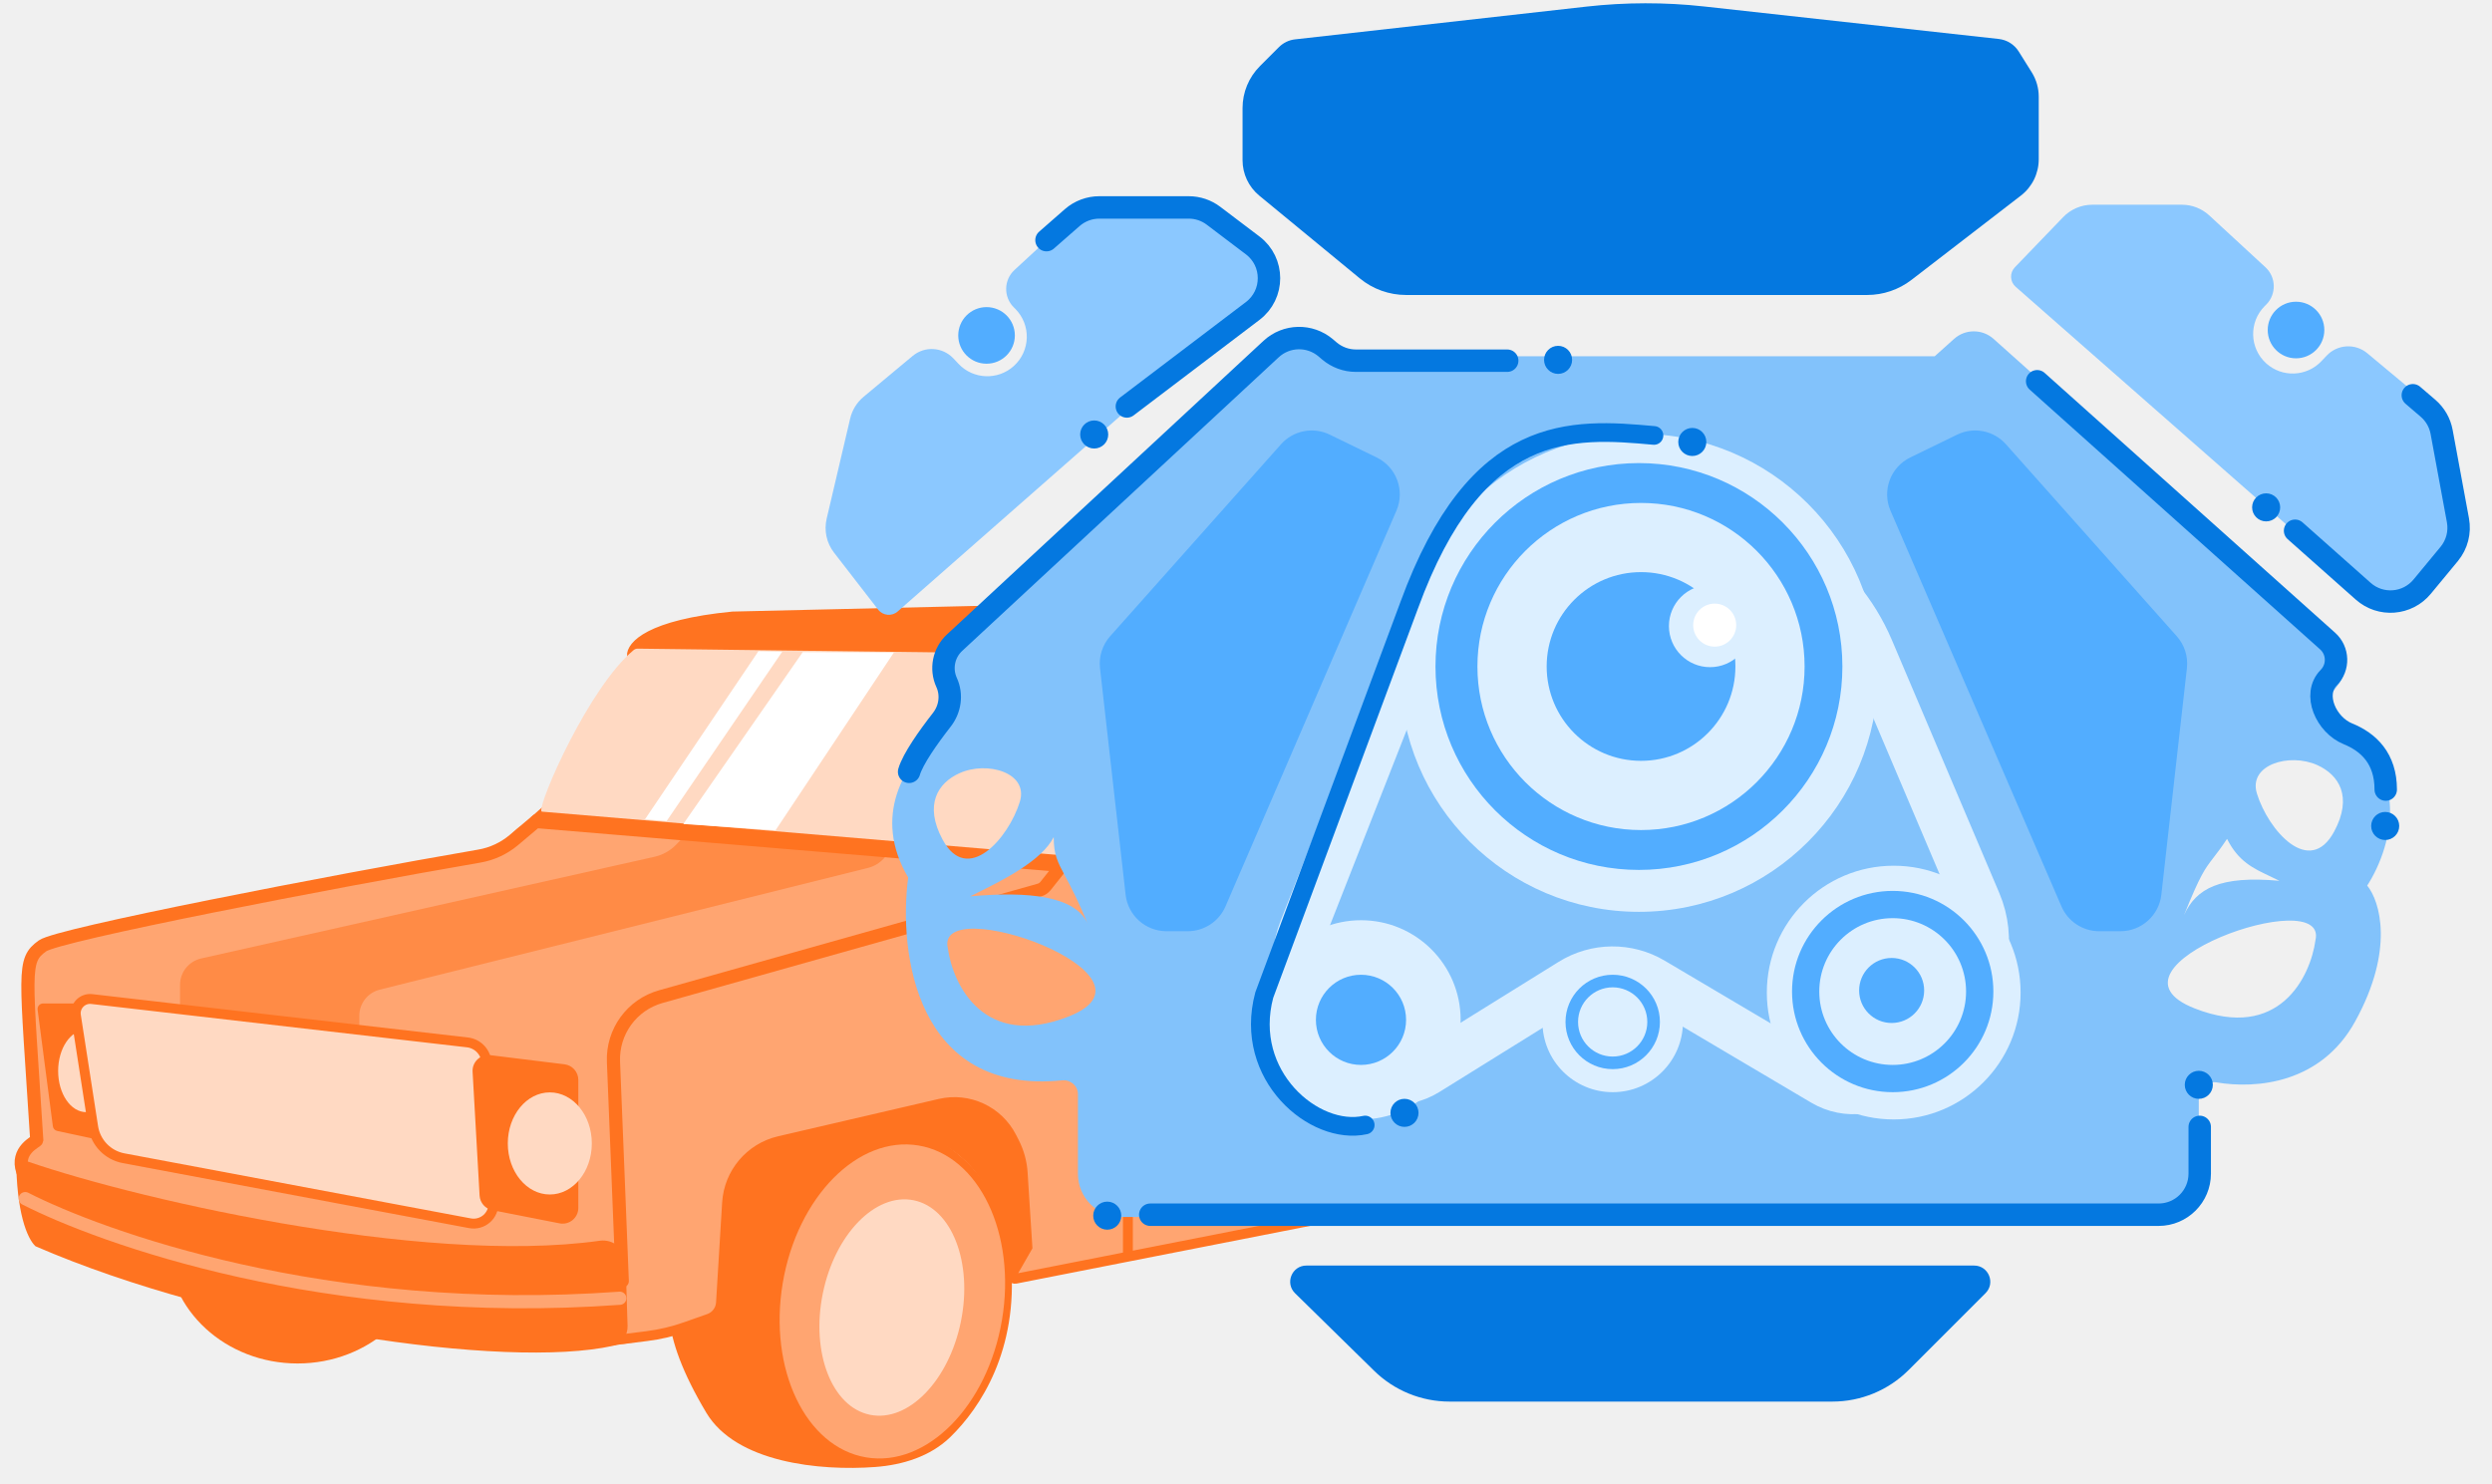
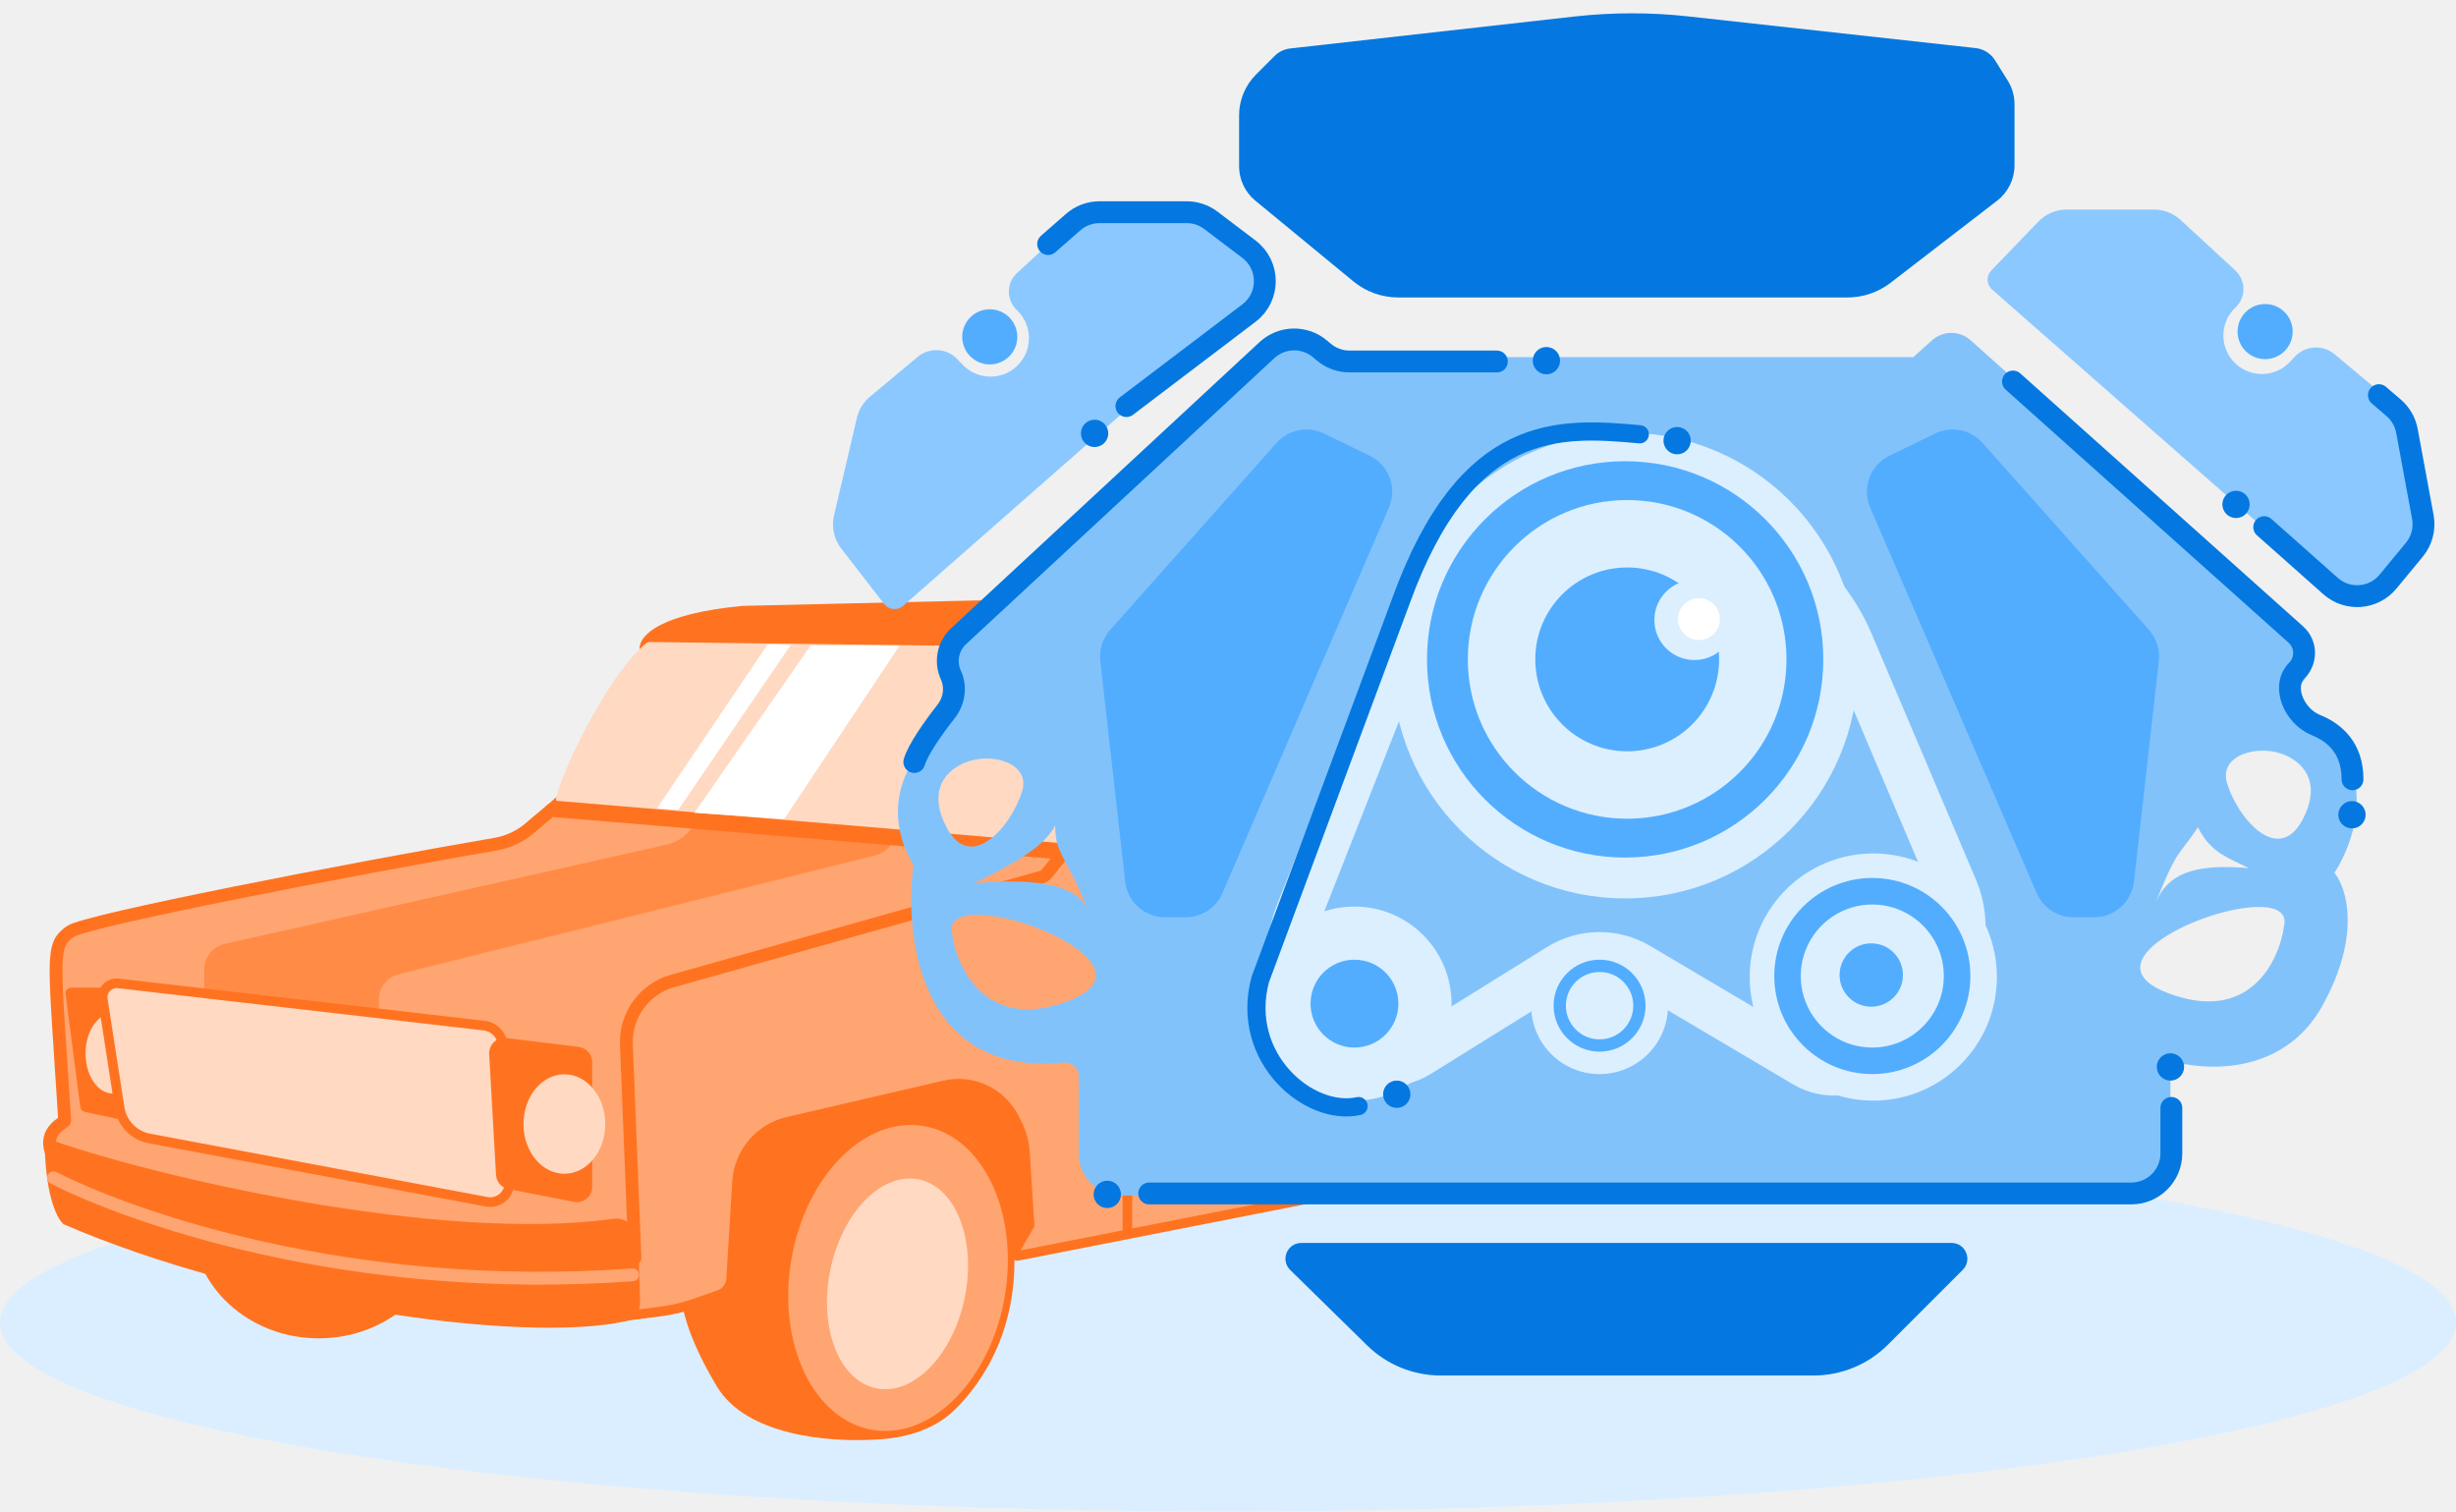
- <svg xmlns="http://www.w3.org/2000/svg" width="84" height="50" viewBox="0 0 84 50" fill="none">
-   <ellipse cx="10.031" cy="41.954" rx="4.378" ry="4.013" fill="#FF7320" />
-   <path d="M23.807 47.626C24.81 49.309 27.623 49.597 29.501 49.457C30.431 49.388 31.364 49.099 32.032 48.449C33.052 47.457 34.325 45.515 34.078 42.574C33.745 38.605 30.469 37.966 30.081 37.772C29.77 37.616 25.769 37.133 23.807 36.911C23.678 38.466 23.319 41.775 22.919 42.574C22.419 43.573 22.169 44.878 23.807 47.626Z" fill="#FF7320" />
-   <path d="M24.112 44.239C23.868 44.817 21.734 45.22 20.698 45.35L20.281 41.935V37.355L20.559 34.385L35.187 29.75L36.048 28.584L37.491 22.477L37.741 22.866L36.742 29.333L37.047 30.277V32.498L37.991 33.275L51.619 39.765L37.491 42.435L34.021 43.074C34.464 42.347 34.589 41.47 34.366 40.649L33.97 39.192C33.613 37.876 32.284 37.073 30.953 37.368L26.502 38.355C25.332 38.614 24.501 39.651 24.45 40.848C24.388 42.306 24.271 43.862 24.112 44.239Z" fill="#FFA571" />
-   <path d="M0.795 39.021C0.795 38.683 1.392 38.549 1.364 38.438L20.226 40.908L20.226 41.825V42.38C18.692 43.38 0.795 40.242 0.795 39.021Z" fill="#FFA571" />
-   <path d="M1.358 38.476L1.037 33.092C0.994 32.373 1.488 31.732 2.194 31.591L16.427 28.738C16.588 28.705 16.736 28.626 16.852 28.51L17.371 27.992C17.542 27.822 17.779 27.734 18.02 27.751L35.42 29.023C35.606 29.037 35.693 29.259 35.566 29.396L35.181 29.81C35.156 29.837 35.124 29.858 35.089 29.869L22.282 34.12C21.715 34.308 21.322 34.827 21.295 35.424L21.008 41.746C20.991 42.12 20.643 42.391 20.276 42.316L1.358 38.476Z" fill="#FFA571" />
-   <path d="M19.504 40.215V37.189H20.004V39.992L19.504 40.215Z" fill="#FFA571" />
-   <path d="M20.975 43.188L20.679 35.794C20.639 34.782 21.298 33.874 22.273 33.6L35.036 30.007C35.117 29.984 35.188 29.936 35.241 29.871L35.786 29.185C35.853 29.101 35.745 28.991 35.66 29.056V29.056" stroke="#FF7320" stroke-width="0.444" stroke-linecap="round" />
-   <path d="M20.216 41.829C14.21 42.678 4.154 40.343 0.546 39.021C0.546 40.862 0.915 41.757 1.197 42.015C7.613 44.8 17.055 46.175 20.662 45.372C20.971 45.304 21.163 45.016 21.154 44.7L21.087 42.543C21.073 42.094 20.66 41.766 20.216 41.829Z" fill="#FF7320" />
-   <path d="M0.851 40.409C3.368 41.695 10.983 44.489 20.892 43.768" stroke="#FFA571" stroke-width="0.444" stroke-linecap="round" />
-   <path d="M6.069 33.202V34.386L12.111 35.024V34.248C12.111 33.829 12.396 33.465 12.802 33.364L29.256 29.26C29.461 29.209 29.647 29.099 29.791 28.944C30.001 28.716 29.847 28.346 29.537 28.335L23.432 28.129C23.242 28.123 23.058 28.198 22.926 28.335L22.8 28.468C22.601 28.676 22.346 28.821 22.065 28.884L6.78 32.313C6.364 32.407 6.069 32.776 6.069 33.202Z" fill="#FF8B46" />
-   <path d="M3.39 34.017V34.235V38.209C3.39 38.328 3.28 38.417 3.164 38.392L1.928 38.128C1.85 38.111 1.792 38.048 1.782 37.969L1.268 34.041C1.253 33.929 1.34 33.83 1.453 33.83H3.203C3.306 33.83 3.39 33.914 3.39 34.017Z" fill="#FF7320" />
-   <ellipse cx="2.904" cy="36.106" rx="0.944" ry="1.388" fill="#FFD9C2" />
-   <path d="M15.757 35.143L3.093 33.681C2.775 33.644 2.509 33.921 2.559 34.237L3.141 37.991C3.224 38.524 3.634 38.947 4.164 39.047L15.843 41.24C16.266 41.319 16.653 40.983 16.632 40.552L16.4 35.83C16.383 35.475 16.111 35.184 15.757 35.143Z" fill="#FFD9C2" stroke="#FF7320" stroke-width="0.333" />
-   <path d="M19.028 35.881L16.526 35.573C16.197 35.533 15.912 35.8 15.93 36.13L16.166 40.307C16.18 40.549 16.356 40.751 16.594 40.798L18.861 41.243C19.189 41.308 19.494 41.057 19.494 40.722V36.408C19.494 36.14 19.294 35.914 19.028 35.881Z" fill="#FF7320" />
-   <ellipse cx="18.533" cy="38.549" rx="1.416" ry="1.721" fill="#FFD9C2" />
-   <path d="M0.767 39.493C0.518 38.771 1.23 38.493 1.239 38.438C0.878 32.692 0.74 32.387 1.434 31.887C1.965 31.505 11.126 29.728 16.155 28.862C16.587 28.788 16.988 28.601 17.323 28.319L18.061 27.696L35.687 29.167" stroke="#FF7320" stroke-width="0.444" stroke-linecap="round" />
-   <path d="M21.321 22.383C21.336 23.841 19.619 26.353 18.422 27.39L35.909 28.972L36.975 23.943C36.986 23.892 36.985 23.838 36.971 23.788L36.532 22.146C36.492 21.998 36.357 21.896 36.203 21.899L21.494 22.196C21.395 22.198 21.32 22.284 21.321 22.383Z" stroke="#FF7320" stroke-width="0.444" />
-   <path d="M37.575 21.478C38.454 21.248 38.547 20.983 38.477 20.86C38.469 20.846 38.455 20.836 38.44 20.829L37.575 20.43L24.695 20.729C21.876 21.002 21.226 21.729 21.244 22.112L36.52 21.783L37.103 23.81L37.575 22.283C37.186 22.116 36.642 21.722 37.575 21.478Z" fill="#FF7320" />
-   <path d="M21.253 22.172C21.248 22.153 21.245 22.133 21.244 22.112M21.244 22.112C21.226 21.729 21.876 21.002 24.695 20.729L37.575 20.43L38.44 20.829C38.455 20.836 38.469 20.846 38.477 20.86C38.547 20.983 38.454 21.248 37.575 21.478C36.642 21.722 37.186 22.116 37.575 22.283L37.103 23.81L36.52 21.783L21.244 22.112Z" stroke="#FF7320" stroke-width="0.222" />
-   <path d="M29.648 38.032C33.161 38.151 33.853 41.084 34.076 42.758L34.56 42.051L34.299 38.814L33.22 37.288H31.285C29.176 38.132 26.134 37.913 29.648 38.032Z" fill="#FF7320" />
-   <path d="M20.476 45.211L21.8 45.045C22.248 44.989 22.689 44.885 23.115 44.734L23.897 44.458C24.128 44.376 24.288 44.164 24.303 43.919L24.508 40.548C24.57 39.543 25.284 38.698 26.265 38.47L31.682 37.211C32.649 36.986 33.645 37.448 34.099 38.331L34.19 38.51C34.353 38.829 34.45 39.178 34.472 39.535L34.632 42.046L34.313 42.602L34.115 42.946C34.068 43.028 34.139 43.128 34.233 43.11L51.255 39.765L38.019 42.366V33.303C37.713 33.053 37.103 32.531 37.103 32.442C37.103 32.353 37.103 31.091 37.103 30.471L36.658 29.167L37.797 23.116" stroke="#FF7320" stroke-width="0.333" />
-   <path d="M38.046 23.171C37.926 23.125 37.63 23.088 37.63 22.366" stroke="#FF7320" stroke-width="0.333" stroke-linecap="round" />
-   <path d="M18.247 27.346C18.168 27.02 19.855 23.164 21.36 21.915C21.399 21.883 21.448 21.867 21.498 21.868L36.635 22.057C36.787 22.059 36.909 22.183 36.909 22.335V23.581C36.909 23.825 36.882 24.069 36.827 24.307L35.852 28.599C35.821 28.733 35.696 28.825 35.558 28.814L18.276 27.364C18.263 27.363 18.25 27.359 18.247 27.346Z" fill="#FFD9C2" />
-   <path d="M27.058 21.986L23.033 27.78L26.141 27.993L30.131 21.998L27.058 21.986Z" fill="white" />
-   <path d="M25.565 21.954L21.742 27.621L22.471 27.68L26.368 21.969L25.565 21.954Z" fill="white" />
-   <ellipse cx="30.08" cy="43.876" rx="3.747" ry="5.331" transform="rotate(9.55057 30.0804 43.876)" fill="#FFA571" />
-   <ellipse cx="30.062" cy="44.081" rx="2.375" ry="3.69" transform="rotate(11.4896 30.0616 44.0813)" fill="#FFD9C2" />
-   <path d="M66.543 42.666H44.035C43.547 42.666 43.305 43.258 43.654 43.6L46.319 46.213C46.998 46.879 47.911 47.252 48.862 47.252H61.767C62.731 47.252 63.655 46.87 64.336 46.188L66.928 43.596C67.272 43.253 67.028 42.666 66.543 42.666Z" fill="#0478E0" />
-   <path d="M80.301 20.524L67.943 9.668C67.749 9.497 67.736 9.199 67.916 9.012L69.545 7.32C69.802 7.053 70.156 6.902 70.527 6.902H73.547C73.889 6.902 74.219 7.031 74.471 7.264L76.363 9.01C76.728 9.347 76.739 9.919 76.388 10.27L76.339 10.319C75.801 10.857 75.822 11.735 76.385 12.247C76.921 12.734 77.748 12.704 78.247 12.179L78.429 11.987C78.792 11.605 79.39 11.57 79.796 11.908L81.449 13.286C81.677 13.475 81.836 13.733 81.903 14.021L82.695 17.396C82.789 17.796 82.698 18.216 82.446 18.541L80.96 20.461C80.8 20.668 80.498 20.697 80.301 20.524Z" fill="#8BC8FF" />
-   <circle cx="77.394" cy="11.126" r="0.954" fill="#52ADFF" />
-   <path d="M30.259 20.615L42.617 9.759C42.812 9.588 42.824 9.289 42.644 9.103L41.015 7.411C40.758 7.144 40.404 6.993 40.033 6.993H37.013C36.671 6.993 36.341 7.122 36.089 7.355L34.197 9.101C33.832 9.438 33.821 10.01 34.172 10.361L34.221 10.41C34.759 10.948 34.738 11.826 34.175 12.338C33.639 12.825 32.812 12.795 32.313 12.27L32.132 12.078C31.768 11.696 31.17 11.661 30.765 11.999L29.111 13.377C28.884 13.566 28.724 13.824 28.657 14.112L27.865 17.487C27.771 17.887 27.862 18.307 28.114 18.632L29.6 20.552C29.761 20.759 30.062 20.788 30.259 20.615Z" fill="#8BC8FF" />
-   <circle cx="0.954" cy="0.954" r="0.954" transform="matrix(-1 0 0 1 34.2085 10.3538)" fill="#52ADFF" />
-   <path d="M62.936 9.945H47.395C46.827 9.945 46.276 9.747 45.837 9.386L42.446 6.594C42.09 6.3 41.884 5.863 41.884 5.402V3.643C41.884 3.113 42.094 2.605 42.469 2.23L43.112 1.587C43.258 1.442 43.448 1.35 43.653 1.327L53.482 0.222C54.798 0.075 56.126 0.073 57.441 0.218L67.376 1.314C67.652 1.345 67.899 1.5 68.046 1.735L68.487 2.44C68.64 2.685 68.721 2.969 68.721 3.258V5.371C68.721 5.85 68.499 6.302 68.12 6.594L64.433 9.435C64.004 9.766 63.478 9.945 62.936 9.945Z" fill="#0478E0" />
-   <path fill-rule="evenodd" clip-rule="evenodd" d="M45.458 12.01H55.362H65.216L65.867 11.426C66.246 11.086 66.82 11.086 67.199 11.425L78.703 21.709C79.089 22.054 79.147 22.636 78.839 23.05L78.067 24.089C81.518 25.506 80.655 28.524 79.793 29.856C80.216 30.37 80.728 32.008 79.384 34.442C78.233 36.526 76.068 36.717 74.719 36.492C74.416 36.441 74.116 36.663 74.116 36.969V39.574C74.116 40.376 73.466 41.027 72.663 41.027H37.788C36.985 41.027 36.335 40.376 36.335 39.574V36.886C36.335 36.605 36.081 36.393 35.802 36.422C30.879 36.92 30.277 32.128 30.613 29.583C29.394 27.514 30.474 25.771 31.625 24.76C32.084 24.358 32.232 23.655 31.86 23.171L31.767 23.051C31.449 22.637 31.503 22.048 31.89 21.699L43.215 11.503C43.627 11.132 44.264 11.168 44.632 11.584L44.71 11.672C44.9 11.887 45.172 12.01 45.458 12.01ZM78.683 28.028C79.309 26.858 78.843 26.125 78.112 25.794C77.179 25.372 75.775 25.776 76.076 26.754C76.454 27.985 77.847 29.591 78.683 28.028ZM32.341 26.067C31.61 26.397 31.144 27.13 31.77 28.301C32.606 29.864 33.999 28.258 34.377 27.027C34.678 26.048 33.273 25.644 32.341 26.067ZM78.049 31.698C77.879 32.929 76.828 35.114 73.981 33.998C70.421 32.604 78.507 29.745 78.049 31.698ZM31.95 31.97C32.119 33.202 33.17 35.386 36.018 34.271C39.577 32.876 31.492 30.018 31.95 31.97ZM76.835 29.695C74.838 29.513 74.026 29.947 73.617 30.855C74.17 29.489 74.313 29.303 74.609 28.918C74.727 28.766 74.868 28.582 75.069 28.281C75.447 29.037 75.948 29.273 76.498 29.532C76.609 29.584 76.722 29.637 76.835 29.695ZM36.654 31.127C36.245 30.219 34.701 30.038 32.703 30.219C32.781 30.179 32.873 30.134 32.974 30.084C33.754 29.698 35.116 29.025 35.518 28.221C35.518 28.816 35.647 29.056 35.914 29.556C36.095 29.895 36.341 30.355 36.654 31.127Z" fill="#82C2FB" />
-   <path d="M43.915 31.331L47.552 22.071C48.589 19.433 51.134 17.697 53.969 17.697H56.69C59.457 17.697 61.955 19.351 63.036 21.898L66.653 30.418C67.172 31.642 66.908 33.058 65.982 34.012L63.897 36.16C63.259 36.817 62.253 36.952 61.464 36.485L55.705 33.078C54.857 32.576 53.8 32.587 52.963 33.108L48.09 36.136C47.311 36.62 46.3 36.507 45.648 35.861L44.666 34.888C43.728 33.959 43.432 32.56 43.915 31.331Z" stroke="#DCEFFF" stroke-width="1.605" />
-   <circle cx="55.244" cy="22.682" r="8.059" fill="#DCEFFF" />
-   <circle cx="55.245" cy="22.47" r="6.858" fill="#52ADFF" />
-   <circle cx="63.833" cy="33.463" r="4.277" fill="#DCEFFF" />
-   <circle cx="63.799" cy="33.428" r="3.393" fill="#52ADFF" />
-   <circle cx="55.315" cy="22.47" r="5.514" fill="#DCEFFF" />
-   <circle cx="63.798" cy="33.428" r="2.474" fill="#DCEFFF" />
-   <circle cx="45.877" cy="34.382" r="3.358" fill="#DCEFFF" />
-   <circle cx="54.361" cy="34.453" r="2.368" fill="#DCEFFF" />
-   <circle cx="63.763" cy="33.392" r="1.096" fill="#52ADFF" />
-   <circle cx="45.876" cy="34.382" r="1.52" fill="#52ADFF" />
-   <circle cx="54.361" cy="34.453" r="1.591" fill="#52ADFF" />
-   <circle cx="54.36" cy="34.453" r="1.167" fill="#DCEFFF" />
-   <path d="M44.821 14.652L46.404 15.422C47.071 15.746 47.364 16.537 47.07 17.218L41.309 30.557C41.09 31.065 40.589 31.394 40.036 31.394H39.319C38.614 31.394 38.021 30.864 37.942 30.163L37.079 22.526C37.035 22.135 37.159 21.744 37.421 21.449L43.18 14.978C43.592 14.514 44.263 14.381 44.821 14.652Z" fill="#52ADFF" />
-   <path d="M65.974 14.652L64.392 15.422C63.725 15.746 63.431 16.537 63.725 17.218L69.487 30.557C69.706 31.065 70.206 31.394 70.759 31.394H71.476C72.182 31.394 72.774 30.864 72.854 30.163L73.716 22.526C73.76 22.135 73.636 21.744 73.374 21.449L67.616 14.978C67.203 14.514 66.533 14.381 65.974 14.652Z" fill="#52ADFF" />
-   <circle cx="55.316" cy="22.469" r="3.181" fill="#52ADFF" />
-   <circle cx="57.044" cy="14.9" r="0.473" fill="#0478E0" />
-   <circle cx="57.642" cy="21.106" r="1.386" fill="#DCEFFF" />
-   <path d="M55.752 14.68C52.98 14.428 49.766 14.194 47.498 20.413L42.615 33.549C41.891 36.258 44.304 38.306 46.018 37.928" stroke="#0478E0" stroke-width="0.63" stroke-linecap="round" />
-   <circle cx="57.799" cy="21.075" r="0.725" fill="white" />
-   <circle cx="47.342" cy="37.518" r="0.473" fill="#0478E0" />
-   <circle cx="52.52" cy="12.132" r="0.473" fill="#0478E0" />
-   <circle cx="76.387" cy="17.105" r="0.473" fill="#0478E0" />
-   <circle cx="80.4" cy="27.846" r="0.473" fill="#0478E0" />
-   <circle cx="36.883" cy="14.648" r="0.473" fill="#0478E0" />
-   <path d="M50.805 12.16H45.706C45.378 12.16 45.06 12.043 44.81 11.831L44.687 11.726C44.151 11.273 43.362 11.29 42.847 11.767L32.177 21.666C31.807 22.009 31.699 22.55 31.908 23.009V23.009C32.098 23.424 32.027 23.909 31.745 24.268C31.293 24.846 30.77 25.587 30.644 26.02" stroke="#0478E0" stroke-width="0.756" stroke-linecap="round" />
-   <path d="M35.275 8.096L36.143 7.336C36.396 7.115 36.72 6.993 37.056 6.993H40.07C40.372 6.993 40.666 7.092 40.907 7.275L42.226 8.274C42.958 8.828 42.958 9.928 42.227 10.483L37.984 13.703" stroke="#0478E0" stroke-width="0.756" stroke-linecap="round" />
-   <path d="M38.772 40.952H72.762C73.528 40.952 74.148 40.332 74.148 39.566V37.991" stroke="#0478E0" stroke-width="0.756" stroke-linecap="round" />
-   <circle cx="37.323" cy="40.984" r="0.473" fill="#0478E0" />
-   <circle cx="74.117" cy="36.573" r="0.473" fill="#0478E0" />
-   <path d="M68.668 12.853L78.458 21.611C78.822 21.936 78.839 22.5 78.496 22.847V22.847C77.941 23.41 78.411 24.442 79.144 24.739C79.84 25.022 80.418 25.571 80.418 26.619" stroke="#0478E0" stroke-width="0.756" stroke-linecap="round" />
-   <path d="M81.331 13.325L81.841 13.762C82.082 13.969 82.245 14.251 82.302 14.563L82.852 17.541C82.926 17.944 82.819 18.359 82.558 18.675L81.647 19.777C81.147 20.383 80.245 20.453 79.658 19.931L77.362 17.893" stroke="#0478E0" stroke-width="0.756" stroke-linecap="round" />
+ <svg xmlns="http://www.w3.org/2000/svg" width="78" height="48" viewBox="0 0 78 48" fill="none">
+   <ellipse cx="39" cy="42" rx="39" ry="6" fill="#DAEEFF" />
+   <ellipse cx="10.123" cy="38.82" rx="4.017" ry="3.682" fill="#FF7320" />
+   <path d="M22.764 44.025C23.684 45.569 26.265 45.834 27.989 45.706C28.842 45.642 29.699 45.377 30.312 44.781C31.248 43.87 32.415 42.088 32.189 39.389C31.883 35.747 28.877 35.161 28.521 34.983C28.235 34.84 24.564 34.397 22.764 34.193C22.645 35.619 22.316 38.656 21.949 39.389C21.491 40.306 21.261 41.503 22.764 44.025Z" fill="#FF7320" />
+   <path d="M23.044 40.917C22.82 41.447 20.862 41.817 19.911 41.936L19.529 38.803V34.6L19.784 31.875L33.207 27.621L33.997 26.551L35.321 20.947L35.551 21.304L34.634 27.239L34.914 28.105V30.143L35.78 30.856L48.286 36.811L35.321 39.262L32.137 39.848C32.544 39.181 32.658 38.376 32.454 37.623L32.09 36.286C31.762 35.078 30.544 34.342 29.322 34.612L25.237 35.518C24.164 35.756 23.401 36.707 23.354 37.805C23.297 39.143 23.19 40.572 23.044 40.917Z" fill="#FFA571" />
+   <path d="M1.647 36.129C1.647 35.819 2.195 35.696 2.169 35.594L19.477 37.861L19.477 38.702V39.212C18.07 40.129 1.647 37.249 1.647 36.129Z" fill="#FFA571" />
+   <path d="M2.164 35.628L1.869 30.688C1.83 30.028 2.283 29.44 2.931 29.311L15.992 26.692C16.14 26.663 16.276 26.59 16.382 26.484L16.858 26.009C17.015 25.852 17.232 25.771 17.454 25.787L33.42 26.954C33.591 26.967 33.671 27.171 33.555 27.296L33.202 27.676C33.178 27.701 33.149 27.72 33.117 27.731L21.365 31.631C20.844 31.804 20.484 32.28 20.459 32.828L20.195 38.629C20.18 38.973 19.861 39.221 19.524 39.153L2.164 35.628Z" fill="#FFA571" />
+   <path d="M18.816 37.224V34.447H19.274V37.02L18.816 37.224Z" fill="#FFA571" />
+   <path d="M20.165 39.953L19.894 33.168C19.857 32.239 20.462 31.406 21.357 31.154L33.068 27.857C33.142 27.836 33.208 27.793 33.256 27.732L33.757 27.103C33.818 27.026 33.719 26.925 33.641 26.984V26.984" stroke="#FF7320" stroke-width="0.408" stroke-linecap="round" />
+   <path d="M19.468 38.706C13.957 39.484 4.73 37.342 1.418 36.129C1.418 37.818 1.758 38.639 2.016 38.876C7.904 41.432 16.568 42.694 19.878 41.957C20.161 41.894 20.338 41.63 20.329 41.34L20.268 39.361C20.256 38.949 19.876 38.648 19.468 38.706Z" fill="#FF7320" />
+   <path d="M1.699 37.403C4.008 38.583 10.996 41.147 20.09 40.485" stroke="#FFA571" stroke-width="0.408" stroke-linecap="round" />
+   <path d="M6.487 30.789V31.876L12.032 32.461V31.748C12.032 31.365 12.293 31.03 12.665 30.937L27.764 27.172C27.952 27.125 28.123 27.024 28.255 26.881C28.448 26.672 28.307 26.333 28.022 26.323L22.42 26.134C22.245 26.128 22.077 26.197 21.956 26.323L21.84 26.445C21.658 26.636 21.423 26.768 21.165 26.826L7.14 29.974C6.758 30.059 6.487 30.398 6.487 30.789Z" fill="#FF8B46" />
+   <path d="M4.028 31.537V31.737V35.384C4.028 35.493 3.927 35.574 3.821 35.552L2.687 35.309C2.616 35.294 2.562 35.236 2.552 35.164L2.081 31.559C2.068 31.456 2.148 31.365 2.251 31.365H3.857C3.951 31.365 4.028 31.442 4.028 31.537Z" fill="#FF7320" />
+   <ellipse cx="3.583" cy="33.454" rx="0.866" ry="1.274" fill="#FFD9C2" />
+   <path d="M15.377 32.571L3.756 31.229C3.464 31.195 3.22 31.448 3.265 31.739L3.8 35.184C3.876 35.673 4.252 36.061 4.738 36.153L15.456 38.165C15.844 38.238 16.199 37.929 16.18 37.534L15.967 33.201C15.951 32.875 15.701 32.608 15.377 32.571Z" fill="#FFD9C2" stroke="#FF7320" stroke-width="0.306" />
+   <path d="M18.379 33.247L16.082 32.965C15.781 32.928 15.519 33.173 15.536 33.476L15.753 37.309C15.765 37.531 15.927 37.717 16.145 37.76L18.226 38.168C18.527 38.227 18.807 37.997 18.807 37.69V33.731C18.807 33.485 18.623 33.277 18.379 33.247Z" fill="#FF7320" />
+   <ellipse cx="17.924" cy="35.696" rx="1.299" ry="1.579" fill="#FFD9C2" />
+   <path d="M1.622 36.562C1.393 35.899 2.046 35.645 2.055 35.594C1.724 30.321 1.596 30.041 2.233 29.582C2.721 29.231 11.127 27.601 15.742 26.807C16.139 26.738 16.507 26.567 16.814 26.308L17.491 25.736L33.666 27.086" stroke="#FF7320" stroke-width="0.408" stroke-linecap="round" />
+   <path d="M20.482 20.861C20.497 22.199 18.921 24.504 17.822 25.456L33.87 26.908L34.848 22.293C34.858 22.245 34.856 22.197 34.844 22.15L34.441 20.644C34.405 20.508 34.28 20.414 34.139 20.417L20.641 20.689C20.55 20.691 20.481 20.77 20.482 20.861Z" stroke="#FF7320" stroke-width="0.408" />
+   <path d="M35.398 20.03C36.205 19.819 36.29 19.576 36.226 19.463C36.218 19.45 36.206 19.441 36.192 19.435L35.398 19.069L23.579 19.343C20.991 19.594 20.395 20.261 20.412 20.612L34.43 20.311L34.965 22.17L35.398 20.769C35.041 20.616 34.542 20.255 35.398 20.03Z" fill="#FF7320" />
+   <path d="M20.42 20.667C20.416 20.65 20.413 20.631 20.412 20.612M20.412 20.612C20.395 20.261 20.991 19.594 23.579 19.343L35.398 19.069L36.192 19.435C36.206 19.441 36.218 19.45 36.226 19.463C36.29 19.576 36.205 19.819 35.398 20.03C34.542 20.255 35.041 20.616 35.398 20.769L34.965 22.17L34.43 20.311L20.412 20.612Z" stroke="#FF7320" stroke-width="0.204" />
+   <path d="M28.124 35.221C31.348 35.331 31.983 38.022 32.188 39.559L32.632 38.91L32.392 35.939L31.402 34.538H29.626C27.691 35.312 24.9 35.112 28.124 35.221Z" fill="#FF7320" />
+   <path d="M19.707 41.809L20.922 41.657C21.334 41.606 21.738 41.51 22.129 41.372L22.847 41.118C23.059 41.042 23.206 40.848 23.219 40.623L23.408 37.531C23.464 36.608 24.119 35.832 25.02 35.623L29.99 34.468C30.878 34.261 31.792 34.685 32.208 35.496L32.292 35.66C32.442 35.952 32.53 36.272 32.551 36.6L32.698 38.905L32.405 39.414L32.223 39.73C32.18 39.806 32.246 39.898 32.331 39.881L47.951 36.811L35.805 39.198V30.881C35.525 30.652 34.965 30.173 34.965 30.092C34.965 30.01 34.965 28.852 34.965 28.283L34.557 27.086L35.602 21.533" stroke="#FF7320" stroke-width="0.306" />
+   <path d="M35.831 21.584C35.72 21.542 35.449 21.508 35.449 20.846" stroke="#FF7320" stroke-width="0.306" stroke-linecap="round" />
+   <path d="M17.662 25.415C17.59 25.116 19.137 21.578 20.518 20.431C20.554 20.402 20.599 20.387 20.645 20.388L34.535 20.562C34.675 20.564 34.787 20.677 34.787 20.817V21.96C34.787 22.184 34.762 22.408 34.712 22.626L33.817 26.565C33.789 26.689 33.674 26.773 33.547 26.762L17.688 25.432C17.676 25.431 17.665 25.427 17.662 25.415Z" fill="#FFD9C2" />
+   <path d="M25.747 20.497L22.054 25.814L24.906 26.009L28.567 20.508L25.747 20.497Z" fill="white" />
+   <path d="M24.377 20.467L20.869 25.667L21.538 25.722L25.114 20.481L24.377 20.467Z" fill="white" />
+   <ellipse cx="28.521" cy="40.584" rx="3.439" ry="4.892" transform="rotate(9.55057 28.5208 40.5839)" fill="#FFA571" />
+   <ellipse cx="28.504" cy="40.772" rx="2.18" ry="3.386" transform="rotate(11.4896 28.5037 40.7723)" fill="#FFD9C2" />
+   <path d="M61.98 39.473H41.326C40.878 39.473 40.656 40.017 40.976 40.331L43.422 42.729C44.045 43.34 44.883 43.682 45.756 43.682H57.598C58.482 43.682 59.33 43.331 59.955 42.706L62.334 40.327C62.649 40.012 62.426 39.473 61.98 39.473Z" fill="#0478E0" />
+   <path d="M74.606 19.155L63.265 9.193C63.087 9.037 63.075 8.762 63.24 8.591L64.736 7.038C64.971 6.794 65.296 6.655 65.636 6.655H68.408C68.722 6.655 69.025 6.774 69.256 6.987L70.992 8.589C71.326 8.898 71.337 9.424 71.015 9.746L70.97 9.791C70.476 10.284 70.495 11.09 71.012 11.56C71.504 12.007 72.263 11.979 72.72 11.497L72.887 11.322C73.221 10.97 73.769 10.938 74.142 11.248L75.659 12.513C75.868 12.687 76.014 12.924 76.076 13.188L76.803 16.285C76.889 16.651 76.805 17.038 76.574 17.336L75.21 19.098C75.063 19.288 74.786 19.314 74.606 19.155Z" fill="#8BC8FF" />
+   <circle cx="71.938" cy="10.53" r="0.875" fill="#52ADFF" />
+   <path d="M28.684 19.239L40.025 9.277C40.203 9.12 40.215 8.846 40.05 8.675L38.554 7.122C38.319 6.877 37.994 6.739 37.654 6.739H34.882C34.568 6.739 34.265 6.857 34.035 7.07L32.298 8.673C31.964 8.982 31.953 9.507 32.275 9.829L32.32 9.874C32.814 10.368 32.795 11.174 32.278 11.643C31.786 12.09 31.027 12.062 30.57 11.58L30.403 11.405C30.069 11.054 29.52 11.022 29.148 11.332L27.631 12.597C27.422 12.77 27.276 13.007 27.214 13.271L26.487 16.368C26.401 16.735 26.485 17.121 26.716 17.419L28.08 19.181C28.227 19.371 28.504 19.398 28.684 19.239Z" fill="#8BC8FF" />
+   <circle cx="0.875" cy="0.875" r="0.875" transform="matrix(-1 0 0 1 32.3091 9.82239)" fill="#52ADFF" />
+   <path d="M58.671 9.447H44.41C43.888 9.447 43.382 9.266 42.979 8.934L39.868 6.372C39.541 6.103 39.352 5.702 39.352 5.278V3.664C39.352 3.178 39.545 2.712 39.889 2.368L40.479 1.778C40.613 1.644 40.788 1.56 40.975 1.539L49.995 0.525C51.202 0.39 52.421 0.388 53.628 0.522L62.745 1.527C62.998 1.555 63.225 1.698 63.36 1.914L63.764 2.56C63.905 2.785 63.979 3.046 63.979 3.311V5.25C63.979 5.689 63.776 6.104 63.428 6.372L60.044 8.979C59.651 9.283 59.168 9.447 58.671 9.447Z" fill="#0478E0" />
+   <path fill-rule="evenodd" clip-rule="evenodd" d="M42.632 11.342H51.72H60.763L61.36 10.806C61.708 10.494 62.235 10.494 62.583 10.805L73.139 20.243C73.493 20.559 73.547 21.093 73.264 21.473L72.555 22.426C75.722 23.726 74.931 26.496 74.139 27.718C74.528 28.191 74.997 29.694 73.764 31.927C72.708 33.84 70.721 34.015 69.483 33.808C69.205 33.761 68.93 33.965 68.93 34.246V36.636C68.93 37.372 68.333 37.969 67.597 37.969H35.594C34.857 37.969 34.26 37.372 34.26 36.636V34.17C34.26 33.912 34.028 33.718 33.771 33.743C29.253 34.2 28.701 29.804 29.01 27.468C27.891 25.57 28.882 23.97 29.939 23.042C30.359 22.673 30.495 22.028 30.154 21.584L30.069 21.474C29.777 21.094 29.826 20.554 30.182 20.233L40.574 10.877C40.952 10.536 41.536 10.569 41.874 10.951L41.946 11.033C42.12 11.229 42.37 11.342 42.632 11.342ZM73.121 26.041C73.695 24.967 73.268 24.294 72.597 23.991C71.741 23.604 70.453 23.974 70.728 24.872C71.075 26.002 72.353 27.476 73.121 26.041ZM30.595 24.241C29.924 24.545 29.497 25.217 30.071 26.291C30.838 27.726 32.116 26.252 32.463 25.123C32.739 24.224 31.451 23.854 30.595 24.241ZM72.539 29.408C72.384 30.539 71.419 32.544 68.806 31.52C65.54 30.24 72.959 27.617 72.539 29.408ZM30.236 29.658C30.392 30.789 31.356 32.793 33.969 31.77C37.236 30.49 29.816 27.867 30.236 29.658ZM71.426 27.571C69.592 27.404 68.847 27.802 68.472 28.635C68.98 27.382 69.111 27.211 69.383 26.858C69.49 26.718 69.62 26.549 69.804 26.273C70.151 26.967 70.611 27.183 71.116 27.421C71.218 27.469 71.321 27.517 71.426 27.571ZM34.553 28.885C34.178 28.052 32.761 27.885 30.928 28.052C30.999 28.015 31.083 27.974 31.176 27.928C31.892 27.574 33.142 26.956 33.511 26.218C33.511 26.764 33.629 26.985 33.874 27.443C34.041 27.755 34.266 28.177 34.553 28.885Z" fill="#82C2FB" />
+   <path d="M41.216 29.072L44.554 20.575C45.505 18.154 47.841 16.561 50.442 16.561H52.94C55.478 16.561 57.771 18.079 58.763 20.416L62.081 28.234C62.558 29.358 62.316 30.657 61.466 31.532L59.553 33.503C58.967 34.106 58.044 34.23 57.32 33.802L52.035 30.675C51.257 30.214 50.287 30.225 49.519 30.702L45.048 33.481C44.332 33.926 43.405 33.821 42.806 33.229L41.905 32.336C41.044 31.484 40.773 30.2 41.216 29.072Z" stroke="#DCEFFF" stroke-width="1.473" />
+   <circle cx="51.612" cy="21.135" r="7.396" fill="#DCEFFF" />
+   <circle cx="51.613" cy="20.94" r="6.293" fill="#52ADFF" />
+   <circle cx="59.494" cy="31.028" r="3.925" fill="#DCEFFF" />
+   <circle cx="59.463" cy="30.996" r="3.114" fill="#52ADFF" />
+   <circle cx="51.677" cy="20.94" r="5.06" fill="#DCEFFF" />
+   <circle cx="59.462" cy="30.996" r="2.271" fill="#DCEFFF" />
+   <circle cx="43.017" cy="31.872" r="3.082" fill="#DCEFFF" />
+   <circle cx="50.801" cy="31.937" r="2.173" fill="#DCEFFF" />
+   <circle cx="59.429" cy="30.964" r="1.006" fill="#52ADFF" />
+   <circle cx="43.016" cy="31.872" r="1.395" fill="#52ADFF" />
+   <circle cx="50.801" cy="31.937" r="1.46" fill="#52ADFF" />
+   <circle cx="50.801" cy="31.937" r="1.07" fill="#DCEFFF" />
+   <path d="M42.047 13.767L43.5 14.473C44.112 14.77 44.381 15.497 44.111 16.121L38.824 28.362C38.623 28.828 38.164 29.13 37.657 29.13H36.999C36.351 29.13 35.807 28.643 35.735 28L34.943 20.992C34.903 20.634 35.017 20.274 35.257 20.004L40.541 14.066C40.92 13.64 41.535 13.518 42.047 13.767Z" fill="#52ADFF" />
+   <path d="M61.459 13.767L60.007 14.473C59.395 14.77 59.125 15.497 59.395 16.121L64.682 28.362C64.883 28.828 65.342 29.13 65.85 29.13H66.508C67.155 29.13 67.699 28.643 67.772 28L68.563 20.992C68.604 20.634 68.49 20.274 68.25 20.004L62.965 14.066C62.587 13.64 61.971 13.518 61.459 13.767Z" fill="#52ADFF" />
+   <circle cx="51.678" cy="20.94" r="2.919" fill="#52ADFF" />
+   <circle cx="53.264" cy="13.994" r="0.434" fill="#0478E0" />
+   <circle cx="53.813" cy="19.689" r="1.272" fill="#DCEFFF" />
+   <path d="M52.078 13.792C49.534 13.561 46.585 13.346 44.504 19.053L40.024 31.108C39.359 33.594 41.573 35.473 43.146 35.126" stroke="#0478E0" stroke-width="0.578" stroke-linecap="round" />
+   <circle cx="53.957" cy="19.66" r="0.665" fill="white" />
+   <circle cx="44.36" cy="34.75" r="0.434" fill="#0478E0" />
+   <circle cx="49.112" cy="11.454" r="0.434" fill="#0478E0" />
+   <circle cx="71.014" cy="16.018" r="0.434" fill="#0478E0" />
+   <circle cx="74.696" cy="25.874" r="0.434" fill="#0478E0" />
+   <circle cx="34.763" cy="13.763" r="0.434" fill="#0478E0" />
+   <path d="M47.539 11.48H42.86C42.559 11.48 42.267 11.373 42.037 11.178L41.924 11.082C41.433 10.665 40.709 10.682 40.236 11.12L30.445 20.203C30.105 20.517 30.006 21.014 30.198 21.435V21.435C30.372 21.816 30.307 22.262 30.049 22.591C29.634 23.122 29.154 23.801 29.038 24.199" stroke="#0478E0" stroke-width="0.694" stroke-linecap="round" />
+   <path d="M33.288 7.75L34.084 7.053C34.316 6.85 34.614 6.739 34.922 6.739H37.688C37.965 6.739 38.235 6.829 38.456 6.997L39.666 7.914C40.337 8.423 40.338 9.432 39.667 9.941L35.774 12.896" stroke="#0478E0" stroke-width="0.694" stroke-linecap="round" />
+   <path d="M36.497 37.901H67.688C68.39 37.901 68.96 37.331 68.96 36.629V35.184" stroke="#0478E0" stroke-width="0.694" stroke-linecap="round" />
+   <circle cx="35.166" cy="37.93" r="0.434" fill="#0478E0" />
+   <circle cx="68.931" cy="33.883" r="0.434" fill="#0478E0" />
+   <path d="M63.93 12.116L72.914 20.152C73.248 20.451 73.264 20.968 72.95 21.287V21.287C72.44 21.803 72.871 22.751 73.544 23.023C74.183 23.282 74.713 23.786 74.713 24.748" stroke="#0478E0" stroke-width="0.694" stroke-linecap="round" />
+   <path d="M75.551 12.549L76.019 12.95C76.24 13.139 76.389 13.399 76.442 13.685L76.947 16.417C77.015 16.787 76.916 17.168 76.677 17.458L75.841 18.47C75.383 19.026 74.555 19.09 74.016 18.611L71.909 16.741" stroke="#0478E0" stroke-width="0.694" stroke-linecap="round" />
</svg>
